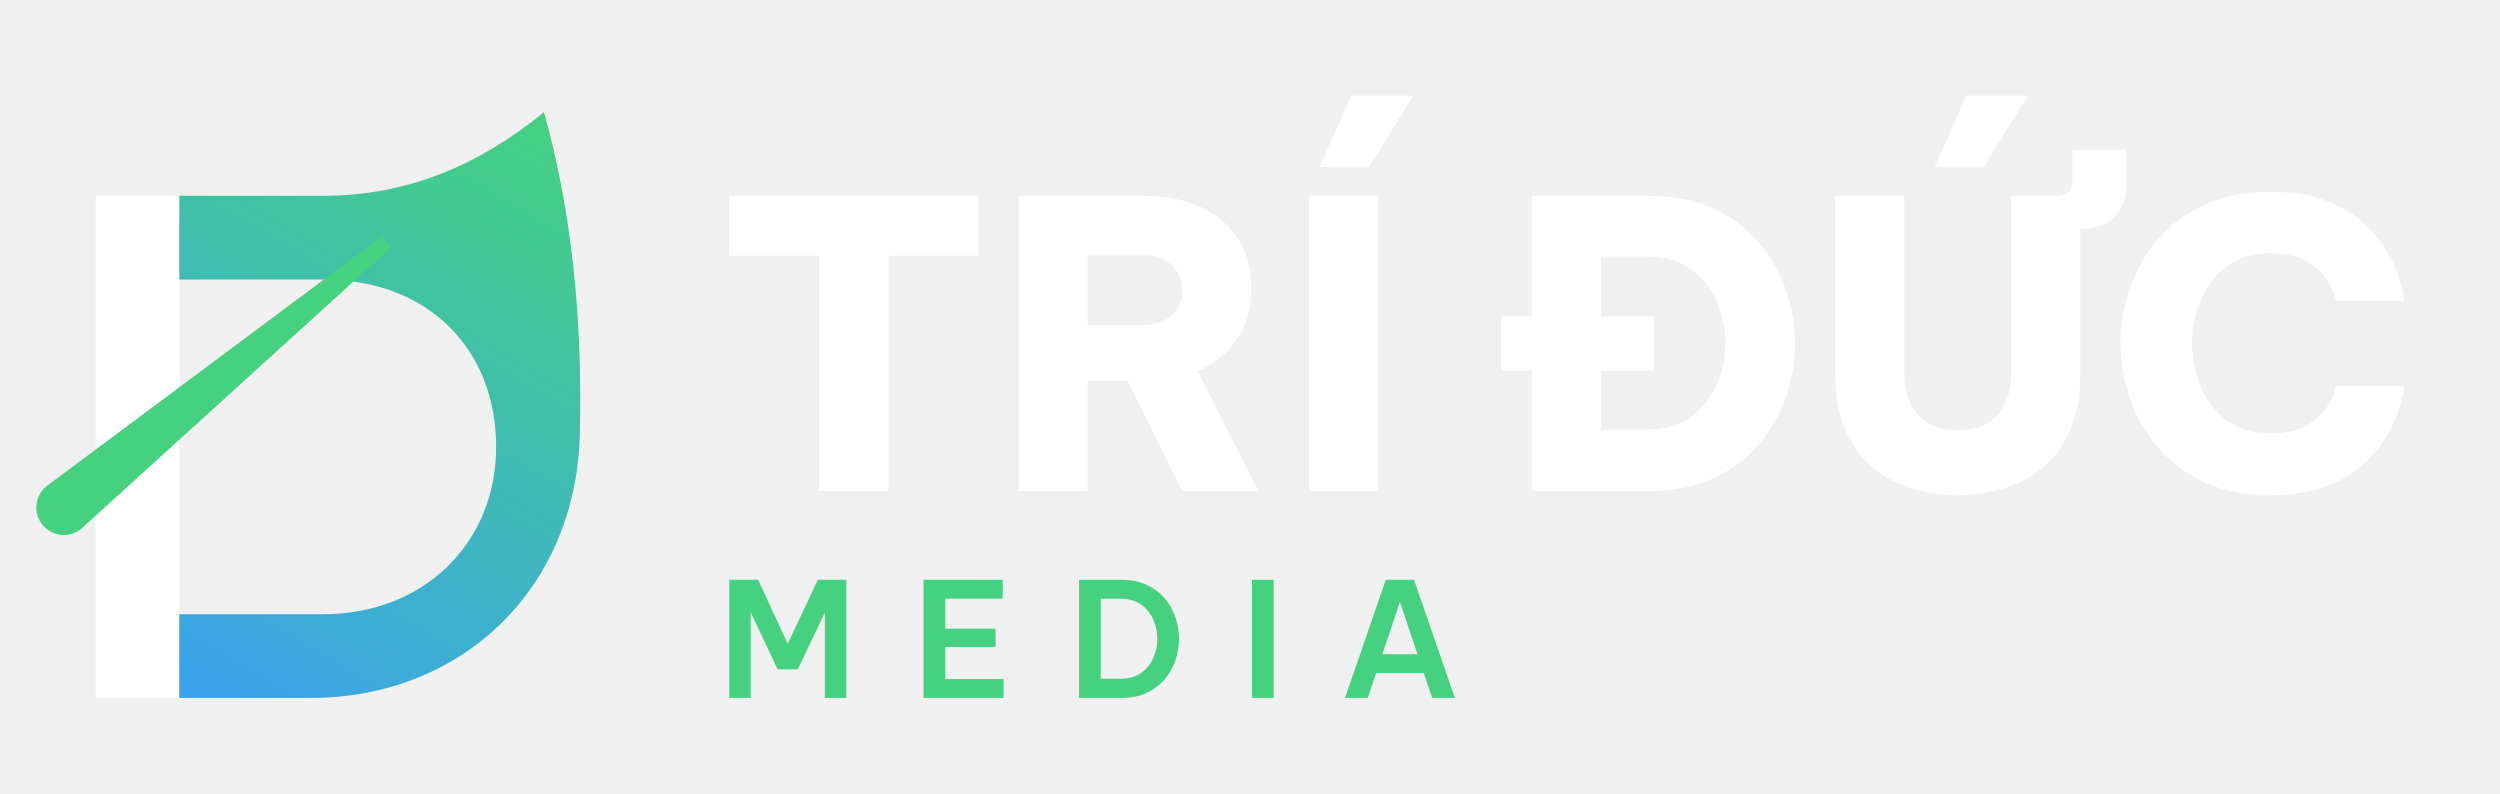
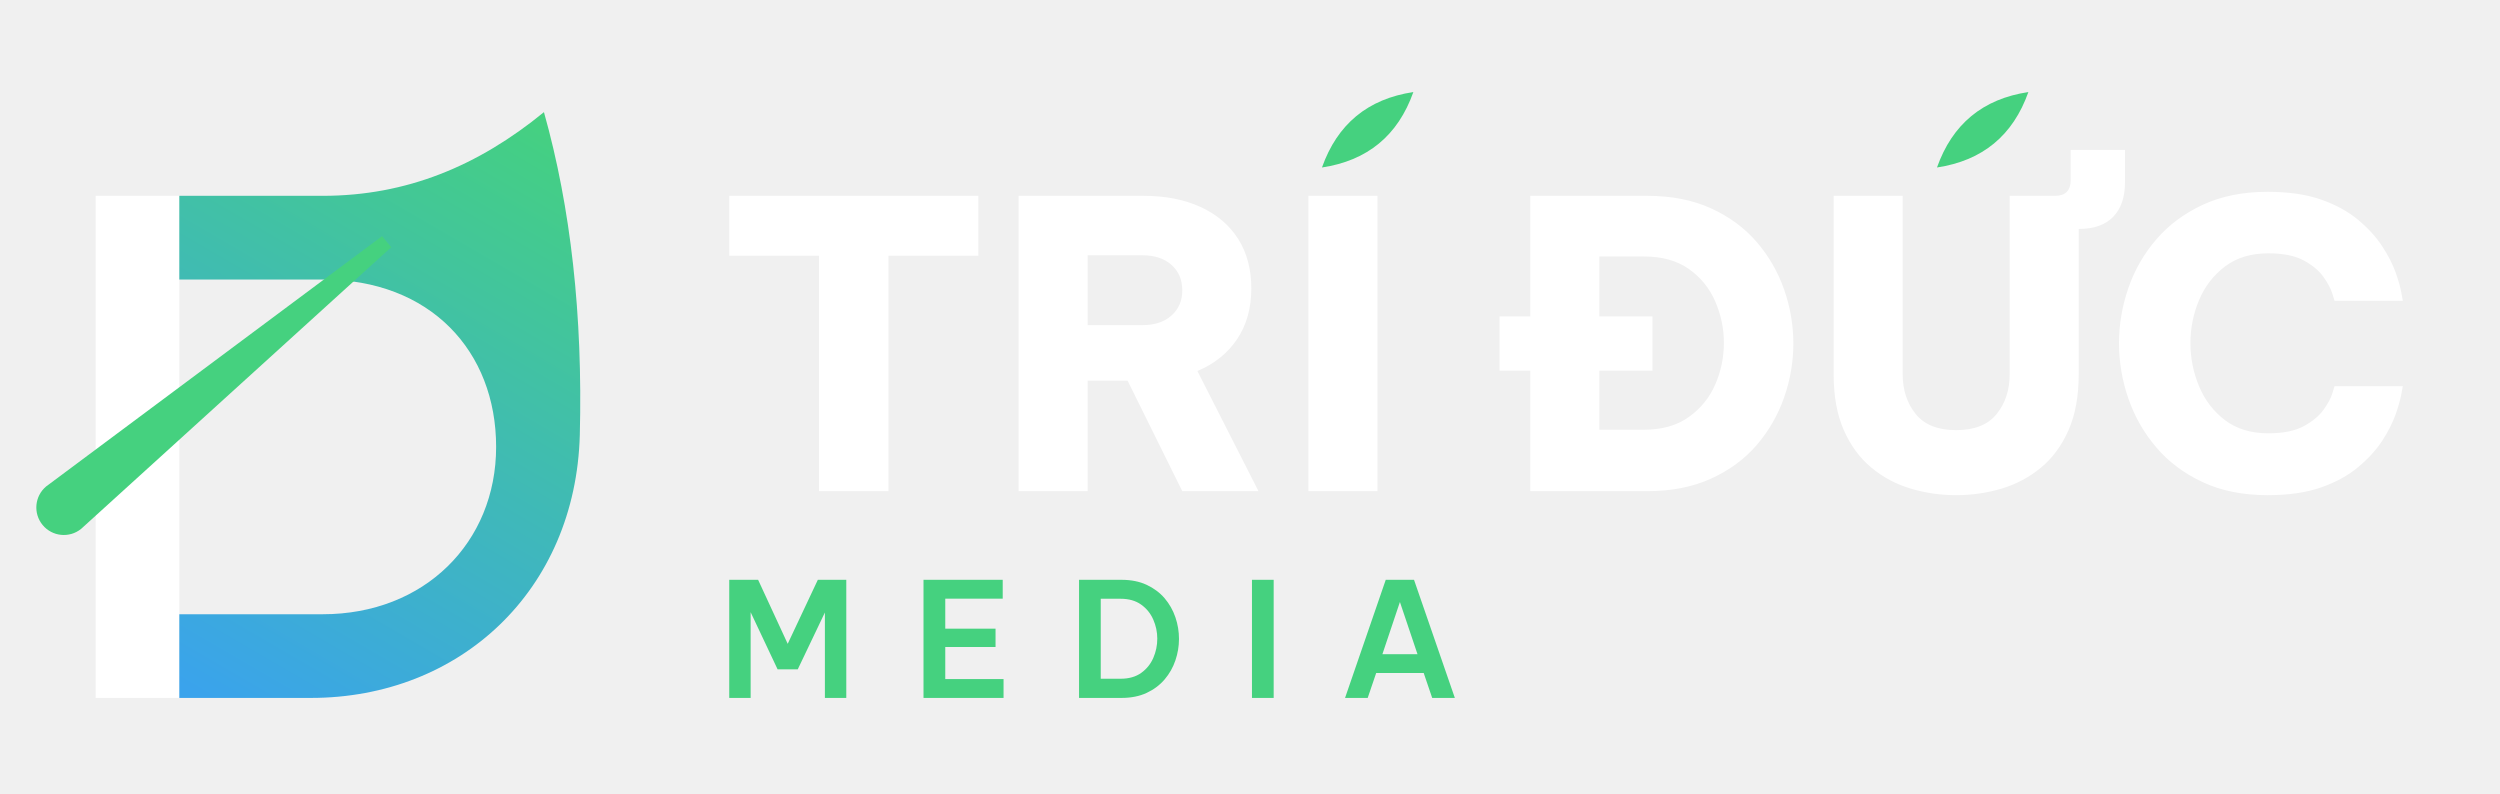
<svg xmlns="http://www.w3.org/2000/svg" viewBox="6 -14.76 418.24 132.76" role="img" aria-label="Trí Đức Media">
  <defs>
    <linearGradient id="h-reverse-g" gradientUnits="userSpaceOnUse" x1="40" y1="102" x2="97" y2="4">
      <stop offset="0" stop-color="#3AA3EC" />
      <stop offset="1" stop-color="#45D17F" />
    </linearGradient>
  </defs>
  <rect x="22" y="18" width="14" height="84" fill="#FFFFFF" />
  <path fill="url(#h-reverse-g)" fill-rule="evenodd" d="M36 18H60C74 18 86 13 97 4C101.5 20 103.5 38 103 58C102.3 84 83 102 58 102H36ZM36 32H60C78 32 89 44 89 60C89 76 77 88 60 88H36Z" />
  <path fill="#45D17F" d="M19.57 73.72L71.45 26.6L69.92 24.75L13.72 66.62A4.6 4.6 0 0 0 19.57 73.72Z" />
-   <path fill="#FFFFFF" d="M154.64 67.41L143.02 67.41L143.02 28.02L128 28.02L128 18.00L169.67 18.00L169.67 28.02L154.64 28.02L154.64 67.41ZM187.96 67.41L176.41 67.41L176.41 18.00L197.31 18.00Q202.79 18.00 206.86 19.87Q210.93 21.74 213.14 25.21Q215.34 28.68 215.34 33.49L215.34 33.49Q215.34 38.43 212.97 41.97Q210.60 45.51 206.32 47.31L206.32 47.31L216.54 67.41L203.79 67.41L194.64 48.92L187.96 48.92L187.96 67.41ZM197.18 27.95L197.18 27.95L187.96 27.95L187.96 39.63L197.18 39.63Q200.18 39.63 201.98 38.03Q203.79 36.43 203.79 33.83L203.79 33.83Q203.79 31.15 201.98 29.55Q200.18 27.95 197.18 27.95ZM242.45 1.24L234.97 13.26L226.76 13.19L232.03 1.24L242.45 1.24ZM236.57 67.41L225.02 67.41L225.02 18.00L236.57 18.00L236.57 67.41ZM281.84 67.41L262.28 67.41L262.28 47.25L257.14 47.25L257.14 38.17L262.28 38.17L262.28 18.00L281.84 18.00Q287.92 18.00 292.53 20.10Q297.14 22.21 300.17 25.75Q303.21 29.28 304.75 33.69Q306.28 38.10 306.28 42.71L306.28 42.71Q306.28 47.31 304.75 51.72Q303.21 56.13 300.17 59.67Q297.14 63.21 292.53 65.31Q287.92 67.41 281.84 67.41L281.84 67.41ZM282.71 38.17L282.71 47.25L273.83 47.25L273.83 57.13L281.31 57.13Q285.85 57.13 288.82 54.99Q291.79 52.86 293.23 49.55Q294.66 46.24 294.66 42.57L294.66 42.57Q294.66 39.03 293.23 35.69Q291.79 32.36 288.82 30.25Q285.85 28.15 281.31 28.15L281.31 28.15L273.83 28.15L273.83 38.17L282.71 38.17ZM345.28 1.24L337.80 13.26L329.65 13.19L334.93 1.24L345.28 1.24ZM333.53 68.08L333.53 68.08Q329.59 68.08 325.91 66.98Q322.24 65.88 319.34 63.47Q316.43 61.07 314.73 57.20Q313.03 53.32 313.03 47.85L313.03 47.85L313.03 18.00L324.58 18.00L324.58 47.85Q324.58 51.79 326.75 54.49Q328.92 57.20 333.53 57.20L333.53 57.20Q338.13 57.20 340.30 54.49Q342.47 51.79 342.47 47.85L342.47 47.85L342.47 18.00L350.09 18.00Q352.69 18.00 352.69 15.33L352.69 15.33L352.69 10.32L361.77 10.32L361.77 15.80Q361.77 19.47 359.80 21.51Q357.83 23.54 354.09 23.54L354.09 23.54L354.03 23.54L354.03 47.85Q354.03 53.32 352.32 57.20Q350.62 61.07 347.72 63.47Q344.81 65.88 341.14 66.98Q337.47 68.08 333.53 68.08ZM385.61 68.08L385.61 68.08Q379.47 68.08 374.79 65.91Q370.12 63.74 367.01 60.10Q363.91 56.46 362.34 51.92Q360.77 47.38 360.77 42.64L360.77 42.64Q360.77 37.97 362.34 33.42Q363.91 28.88 367.01 25.28Q370.12 21.67 374.79 19.50Q379.47 17.33 385.61 17.33L385.61 17.33Q390.88 17.33 394.59 18.63Q398.30 19.94 400.80 22.04Q403.30 24.14 404.81 26.45Q406.31 28.75 407.04 30.82Q407.78 32.89 408.01 34.23Q408.24 35.56 408.24 35.56L408.24 35.56L396.83 35.56Q396.83 35.56 396.46 34.36Q396.09 33.16 394.99 31.59Q393.89 30.02 391.69 28.82Q389.48 27.62 385.74 27.62L385.74 27.62Q381.40 27.62 378.50 29.82Q375.59 32.02 374.16 35.46Q372.72 38.90 372.72 42.64L372.72 42.64Q372.72 46.38 374.16 49.85Q375.59 53.32 378.50 55.53Q381.40 57.73 385.74 57.73L385.74 57.73Q389.48 57.73 391.69 56.53Q393.89 55.33 394.99 53.79Q396.09 52.25 396.46 51.05Q396.83 49.85 396.83 49.85L396.83 49.85L408.24 49.85Q408.24 49.85 408.01 51.15Q407.78 52.45 407.04 54.56Q406.31 56.66 404.81 58.97Q403.30 61.27 400.80 63.37Q398.30 65.48 394.59 66.78Q390.88 68.08 385.61 68.08Z" />
+   <path fill="#FFFFFF" d="M154.64 67.41L143.02 67.41L143.02 28.02L128 28.02L128 18.00L169.67 18.00L169.67 28.02L154.64 28.02L154.64 67.41ZM187.96 67.41L176.41 67.41L176.41 18.00L197.31 18.00Q202.79 18.00 206.86 19.87Q210.93 21.74 213.14 25.21Q215.34 28.68 215.34 33.49L215.34 33.49Q215.34 38.43 212.97 41.97Q210.60 45.51 206.32 47.31L206.32 47.31L216.54 67.41L203.79 67.41L194.64 48.92L187.96 48.92L187.96 67.41ZM197.18 27.95L197.18 27.95L187.96 27.95L187.96 39.63L197.18 39.63Q200.18 39.63 201.98 38.03Q203.79 36.43 203.79 33.83L203.79 33.83Q203.79 31.15 201.98 29.55Q200.18 27.95 197.18 27.95ZM236.44 67.41L224.89 67.41L224.89 18.00L236.44 18.00L236.44 67.41ZM281.58 67.41L262.01 67.41L262.01 47.25L256.87 47.25L256.87 38.17L262.01 38.17L262.01 18.00L281.58 18.00Q287.65 18.00 292.26 20.10Q296.87 22.21 299.91 25.75Q302.94 29.28 304.48 33.69Q306.02 38.10 306.02 42.71L306.02 42.71Q306.02 47.31 304.48 51.72Q302.94 56.13 299.91 59.67Q296.87 63.21 292.26 65.31Q287.65 67.41 281.58 67.41L281.58 67.41ZM282.45 38.17L282.45 47.25L273.56 47.25L273.56 57.13L281.04 57.13Q285.58 57.13 288.55 54.99Q291.53 52.86 292.96 49.55Q294.40 46.24 294.40 42.57L294.40 42.57Q294.40 39.03 292.96 35.69Q291.53 32.36 288.55 30.25Q285.58 28.15 281.04 28.15L281.04 28.15L273.56 28.15L273.56 38.17L282.45 38.17ZM333.26 68.08L333.26 68.08Q329.32 68.08 325.65 66.98Q321.97 65.88 319.07 63.47Q316.17 61.07 314.46 57.20Q312.76 53.32 312.76 47.85L312.76 47.85L312.76 18.00L324.31 18.00L324.31 47.85Q324.31 51.79 326.48 54.49Q328.65 57.20 333.26 57.20L333.26 57.20Q337.87 57.20 340.04 54.49Q342.21 51.79 342.21 47.85L342.21 47.85L342.21 18.00L349.82 18.00Q352.42 18.00 352.42 15.33L352.42 15.33L352.42 10.32L361.50 10.32L361.50 15.80Q361.50 19.47 359.53 21.51Q357.56 23.54 353.83 23.54L353.83 23.54L353.76 23.54L353.76 47.85Q353.76 53.32 352.06 57.20Q350.35 61.07 347.45 63.47Q344.54 65.88 340.87 66.98Q337.20 68.08 333.26 68.08ZM385.34 68.08L385.34 68.08Q379.20 68.08 374.52 65.91Q369.85 63.74 366.75 60.10Q363.64 56.46 362.07 51.92Q360.50 47.38 360.50 42.64L360.50 42.64Q360.50 37.97 362.07 33.42Q363.64 28.88 366.75 25.28Q369.85 21.67 374.52 19.50Q379.20 17.33 385.34 17.33L385.34 17.33Q390.62 17.33 394.32 18.63Q398.03 19.94 400.53 22.04Q403.04 24.14 404.54 26.45Q406.04 28.75 406.78 30.82Q407.51 32.89 407.74 34.23Q407.98 35.56 407.98 35.56L407.98 35.56L396.56 35.56Q396.56 35.56 396.19 34.36Q395.83 33.16 394.72 31.59Q393.62 30.02 391.42 28.82Q389.21 27.62 385.48 27.62L385.48 27.62Q381.14 27.62 378.23 29.82Q375.33 32.02 373.89 35.46Q372.45 38.90 372.45 42.64L372.45 42.64Q372.45 46.38 373.89 49.85Q375.33 53.32 378.23 55.53Q381.14 57.73 385.48 57.73L385.48 57.73Q389.21 57.73 391.42 56.53Q393.62 55.33 394.72 53.79Q395.83 52.25 396.19 51.05Q396.56 49.85 396.56 49.85L396.56 49.85L407.98 49.85Q407.98 49.85 407.74 51.15Q407.51 52.45 406.78 54.56Q406.04 56.66 404.54 58.97Q403.04 61.27 400.53 63.37Q398.03 65.48 394.32 66.78Q390.62 68.08 385.34 68.08Z" />
+   <path fill="#45D17F" d="M227.16 13.26Q238.59 11.54 242.45 0.64Q231.02 2.36 227.16 13.26ZM330.05 13.26Q341.48 11.54 345.34 0.64Q333.91 2.36 330.05 13.26Z" />
  <path fill="#45D17F" d="M131.58 102.00L128 102.00L128 82.24L132.83 82.24L137.78 92.95L142.82 82.24L147.58 82.24L147.58 102.00L144.00 102.00L144.00 87.71L139.46 97.22L136.09 97.22L131.58 87.66L131.58 102.00ZM173.89 102.00L160.50 102.00L160.50 82.24L173.75 82.24L173.75 85.39L164.14 85.39L164.14 90.41L172.55 90.41L172.55 93.48L164.14 93.48L164.14 98.85L173.89 98.85L173.89 102.00ZM193.62 102.00L186.52 102.00L186.52 82.24L193.62 82.24Q196.03 82.24 197.83 83.08Q199.63 83.92 200.84 85.33Q202.04 86.75 202.64 88.51Q203.24 90.27 203.24 92.12L203.24 92.12Q203.24 93.96 202.64 95.72Q202.04 97.49 200.84 98.90Q199.63 100.32 197.83 101.16Q196.03 102.00 193.62 102.00L193.62 102.00ZM193.46 85.41L193.46 85.41L190.15 85.41L190.15 98.79L193.46 98.79Q195.55 98.79 196.91 97.82Q198.27 96.85 198.94 95.31Q199.61 93.77 199.61 92.09L199.61 92.09Q199.61 90.43 198.94 88.90Q198.27 87.36 196.91 86.39Q195.55 85.41 193.46 85.41ZM219.08 102.00L215.45 102.00L215.45 82.24L219.08 82.24L219.08 102.00ZM234.81 102.00L231.02 102.00L237.83 82.24L242.56 82.24L249.39 102.00L245.60 102.00L244.18 97.83L236.23 97.83L234.81 102.00ZM240.20 85.95L237.27 94.68L243.14 94.68L240.20 85.95Z" />
</svg>
